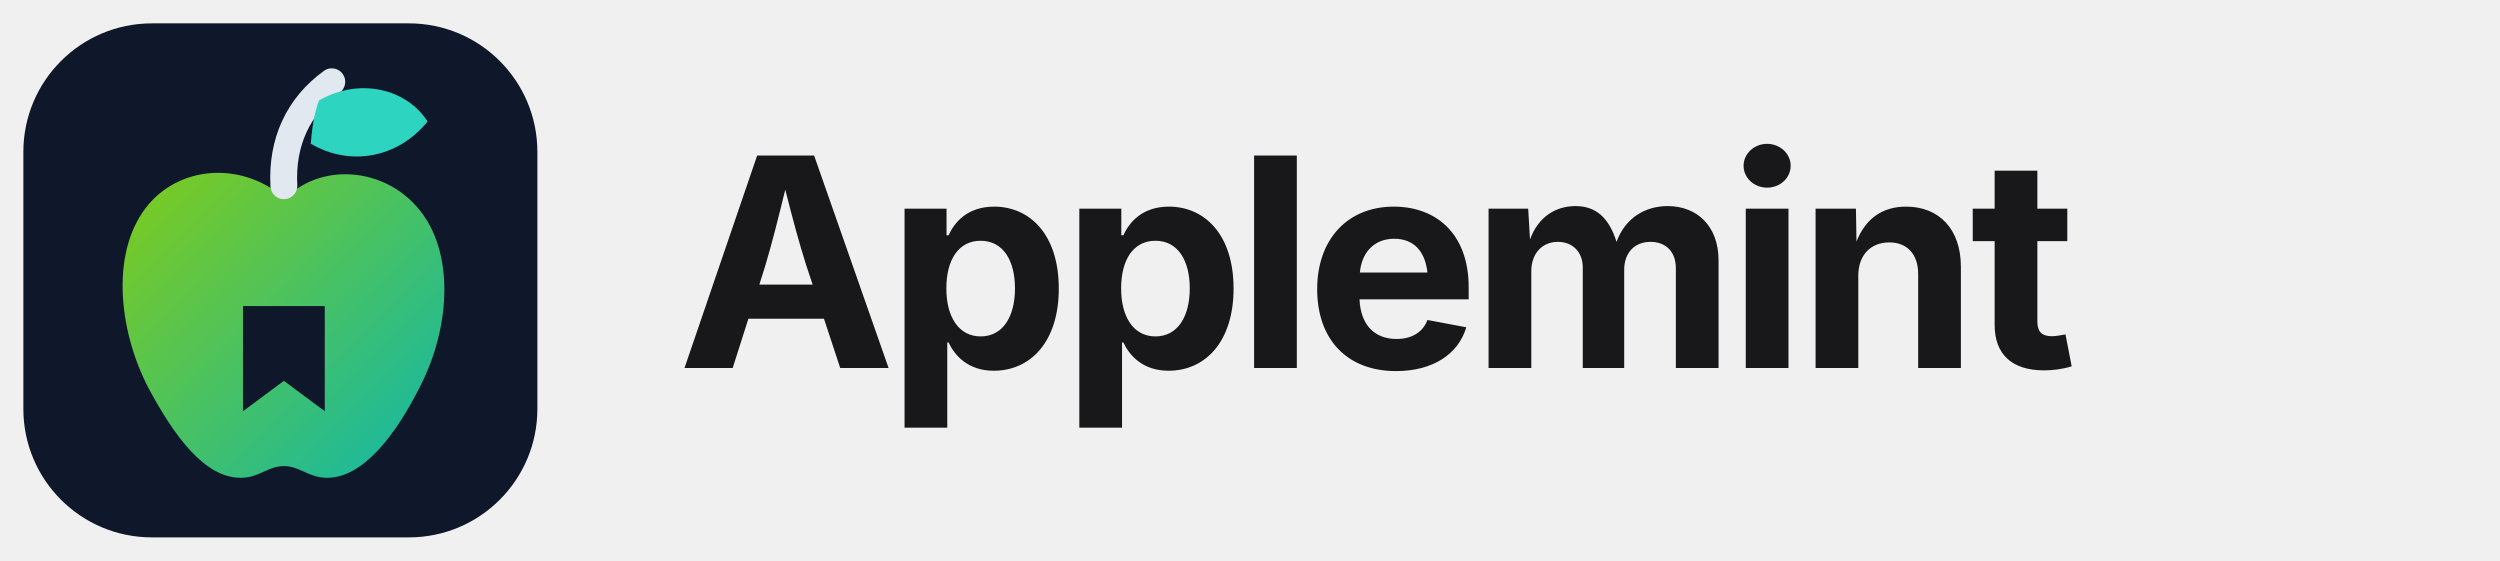
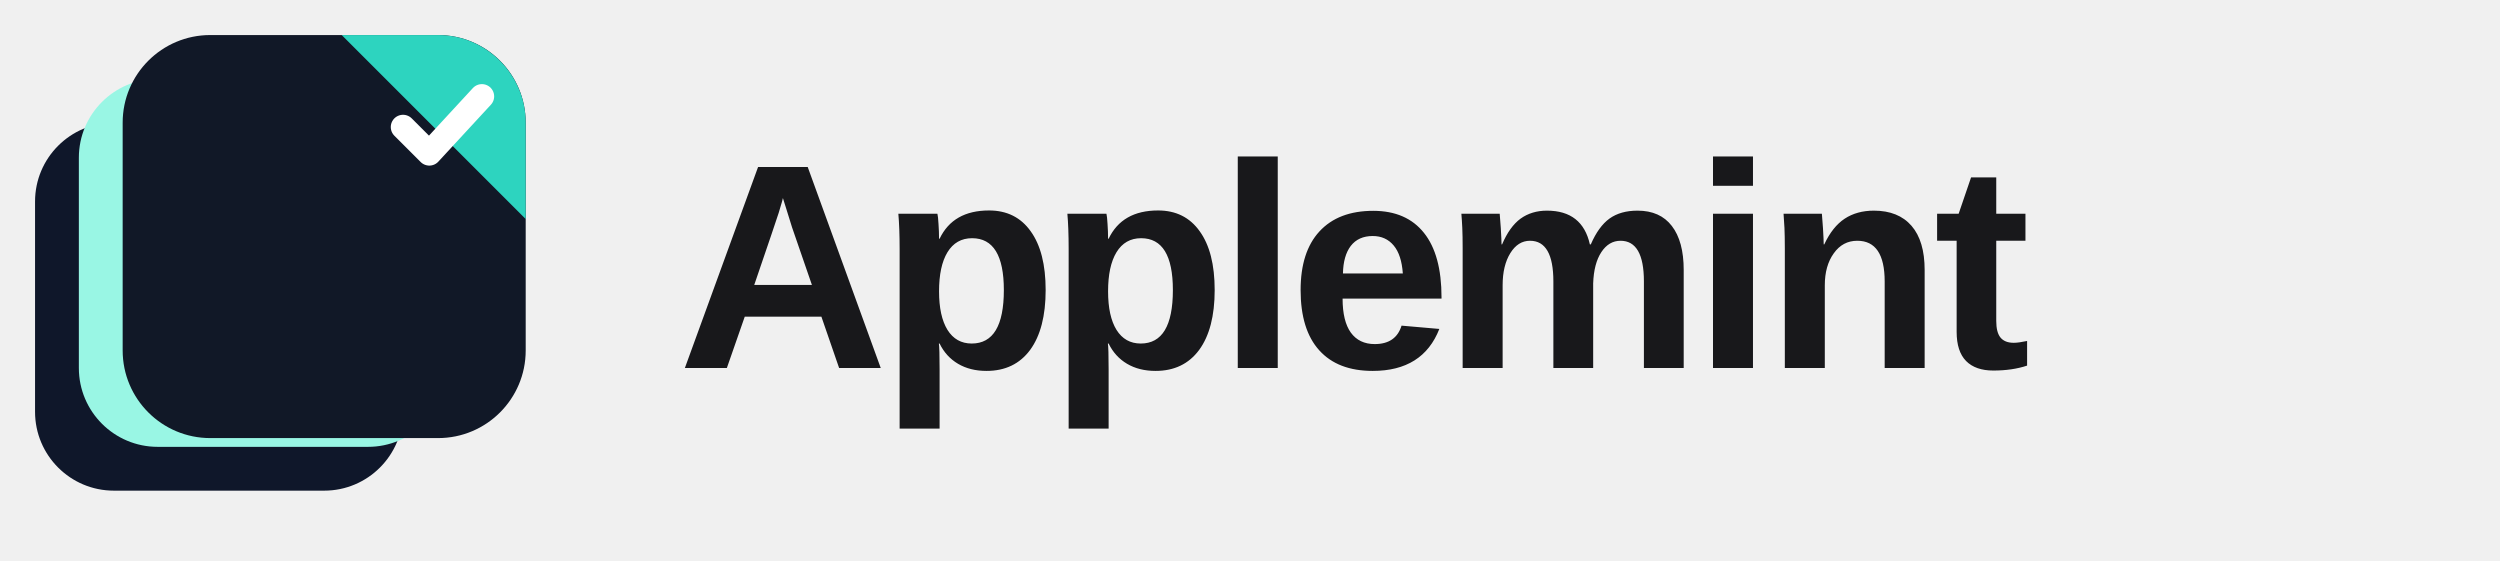
<svg xmlns="http://www.w3.org/2000/svg" viewBox="0 0 214 48" width="214" height="48" role="img" aria-labelledby="applemint-logo-title">
-   <defs>
-     <linearGradient id="applemint-logo-fill" x1="10" y1="13.5" x2="37" y2="40" gradientUnits="userSpaceOnUse">
-       <stop stop-color="#84CC16" />
-       <stop offset="1" stop-color="#14B8A6" />
-     </linearGradient>
-   </defs>
-   <rect x="2" y="2" width="44" height="44" rx="11" fill="#0F172A" />
-   <path d="M24.4 17c-3.5-3.1-8.7-2.9-11.6.4-3.4 3.9-2.7 10.8-.1 15.8 2.2 4.1 4.8 7.7 7.9 7.7 1.6 0 2.3-1 3.7-1s2.1 1 3.7 1c3.1 0 5.9-3.7 8-7.9 2.6-5.1 3-11.8-.5-15.5-3-3.2-8.1-3.5-11.1-.5Z" fill="url(#applemint-logo-fill)" />
-   <path d="M24.3 15.9c-.2-3.7 1.2-6.8 4.1-8.9" fill="none" stroke="#E2E8F0" stroke-linecap="round" stroke-width="2.3" />
-   <path d="M27.3 8.6c3.5-2 7.5-1 9.3 1.8-2.5 3.1-6.6 3.9-10 1.9.1-1.3.3-2.6.7-3.7Z" fill="#2DD4BF" />
-   <path d="M20.8 26.2h7v9l-3.5-2.6-3.5 2.6v-9Z" fill="#0F172A" />
-   <text x="58" y="31.5" fill="#18181B" font-family="Geist, Inter, ui-sans-serif, system-ui, sans-serif" font-size="25" font-weight="700" letter-spacing="-0.8">
+   <g transform="scale(0.75)">
+     <rect x="4" y="14" width="42" height="42" rx="9" fill="#0F172A" />
+     <rect x="9" y="9" width="42" height="42" rx="9" fill="#99F6E4" />
+     <rect x="14" y="4" width="46" height="46" rx="10" fill="#111827" />
+     <path d="M39 4h11c5.5 0 10 4.5 10 10v11L39 4Z" fill="#2DD4BF" />
+     <path d="m46 14.5 3 3 6-6.5" fill="none" stroke="#FFFFFF" stroke-linecap="round" stroke-linejoin="round" stroke-width="2.8" />
+   </g>
+   <text x="58" y="31.5" fill="#18181B" font-family="Segoe UI, Arial, sans-serif" font-size="25" font-weight="700" letter-spacing="-0.8">
		Applemint
	</text>
</svg>
